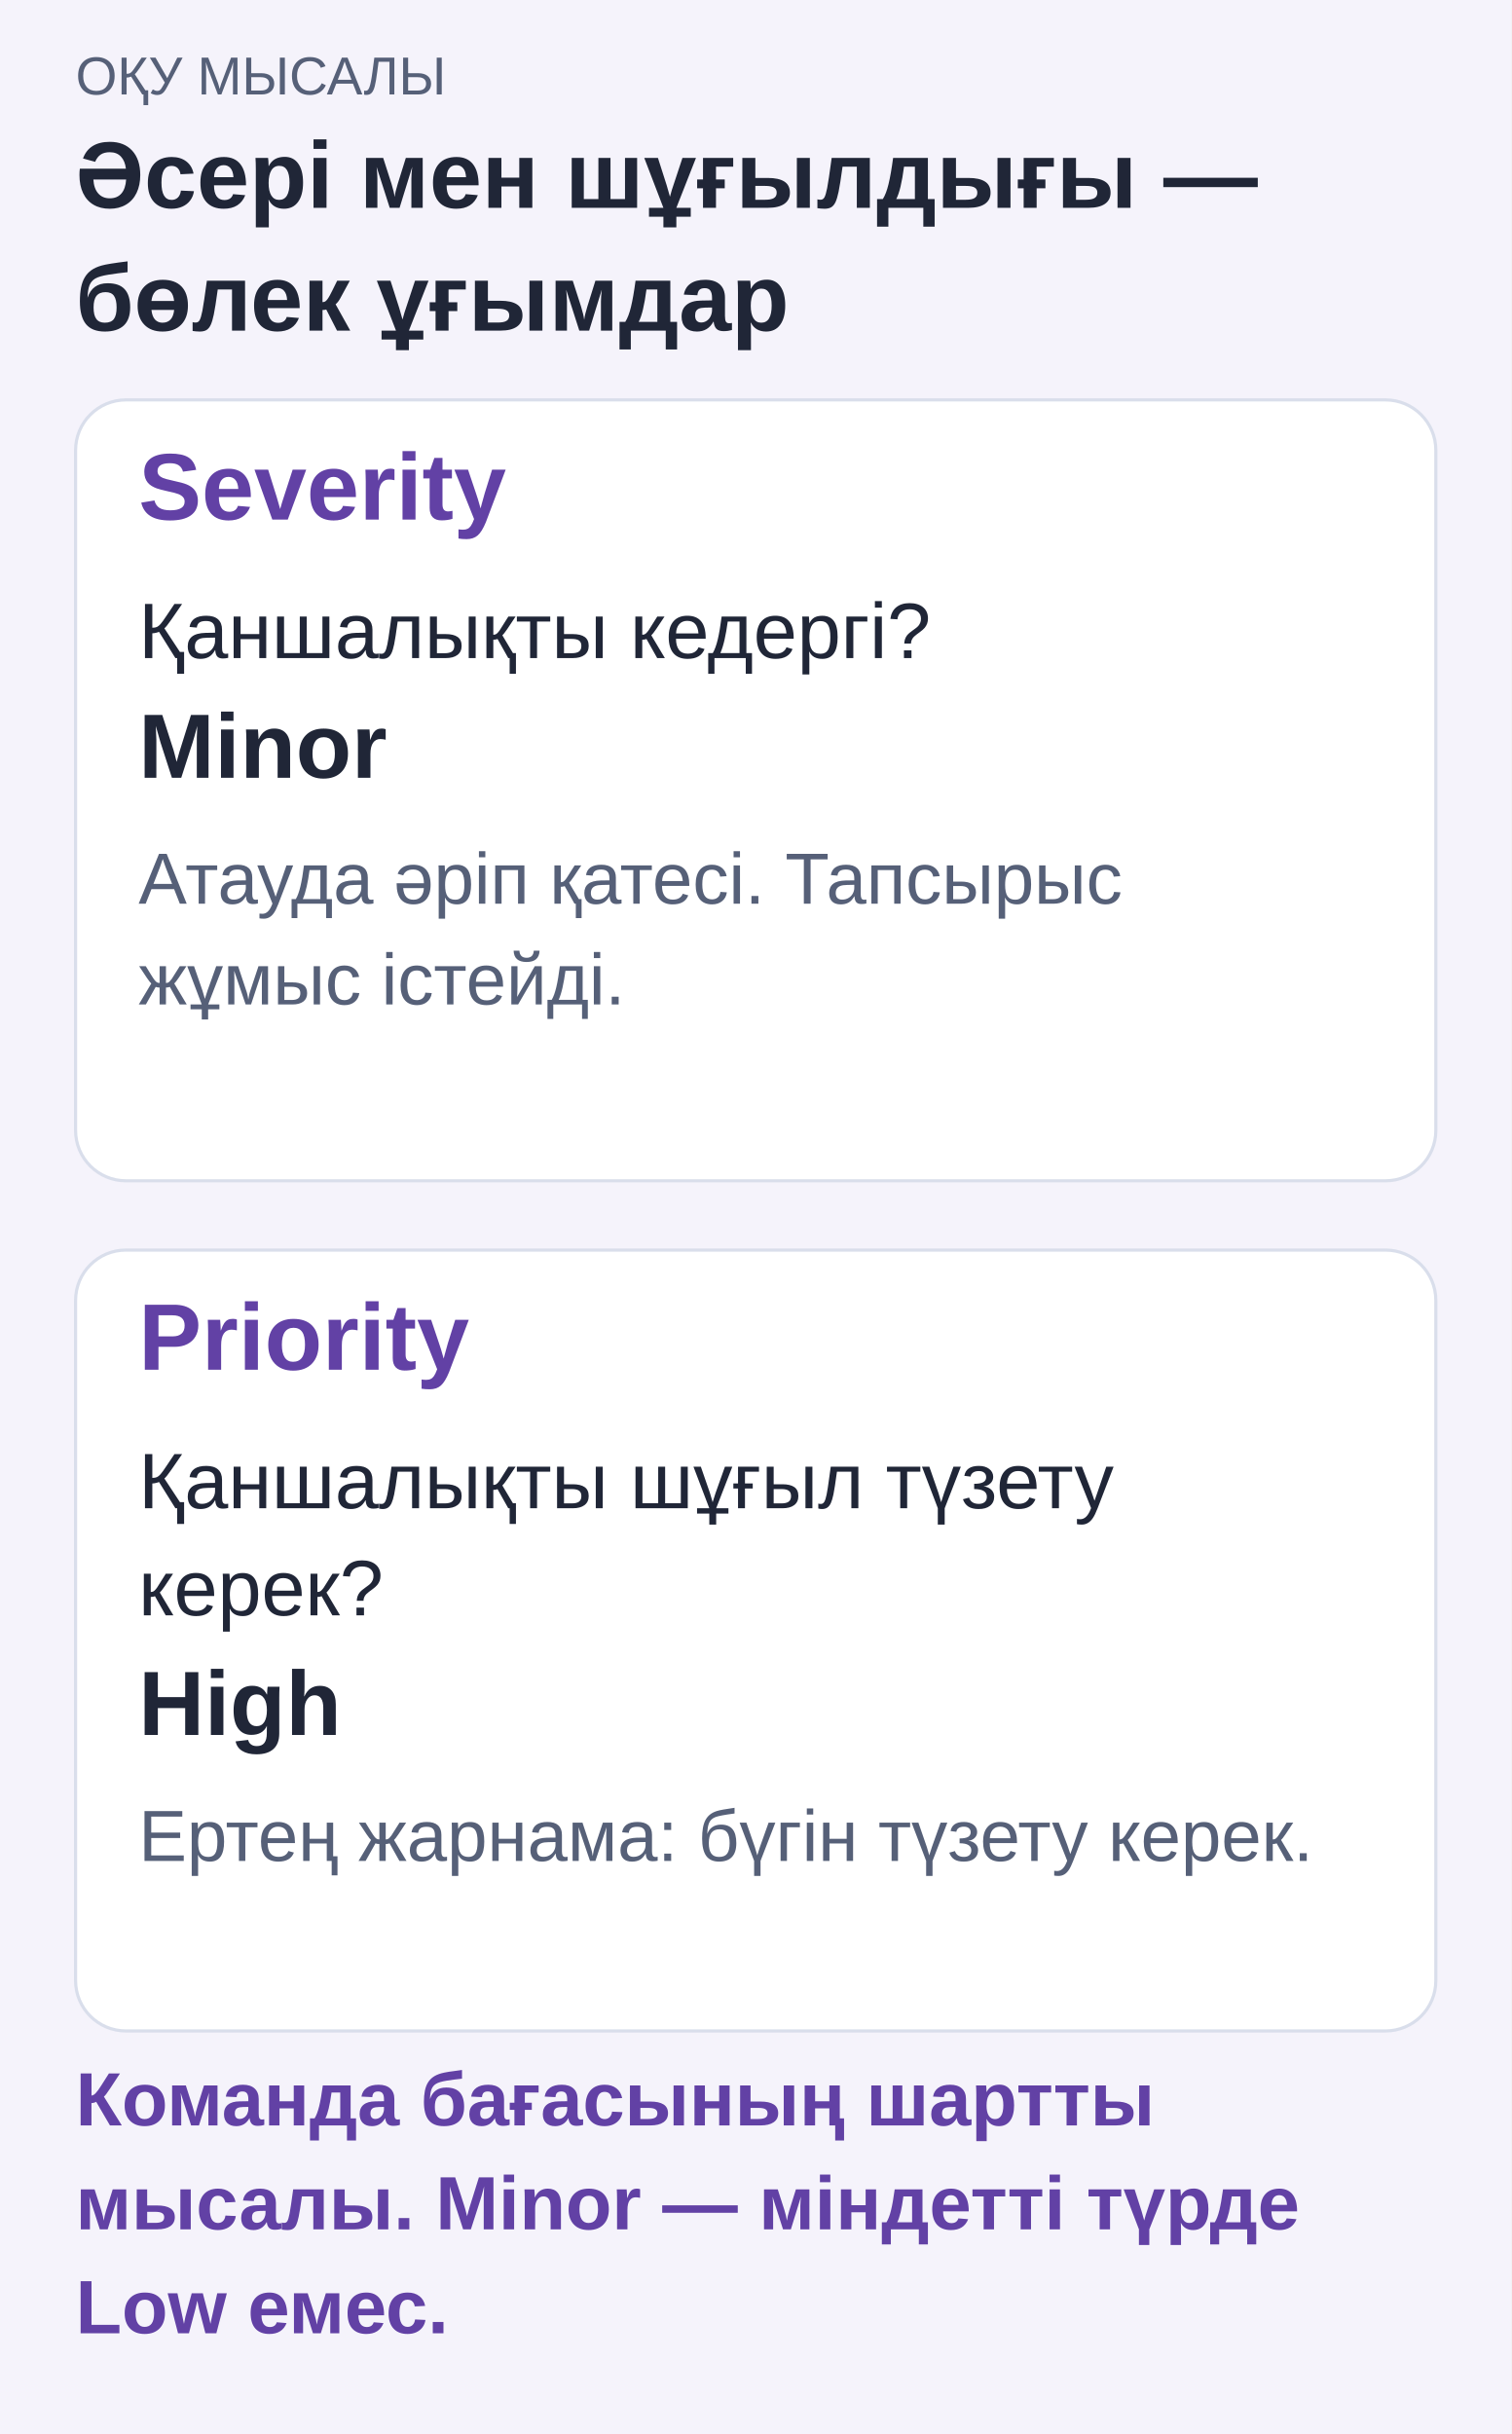
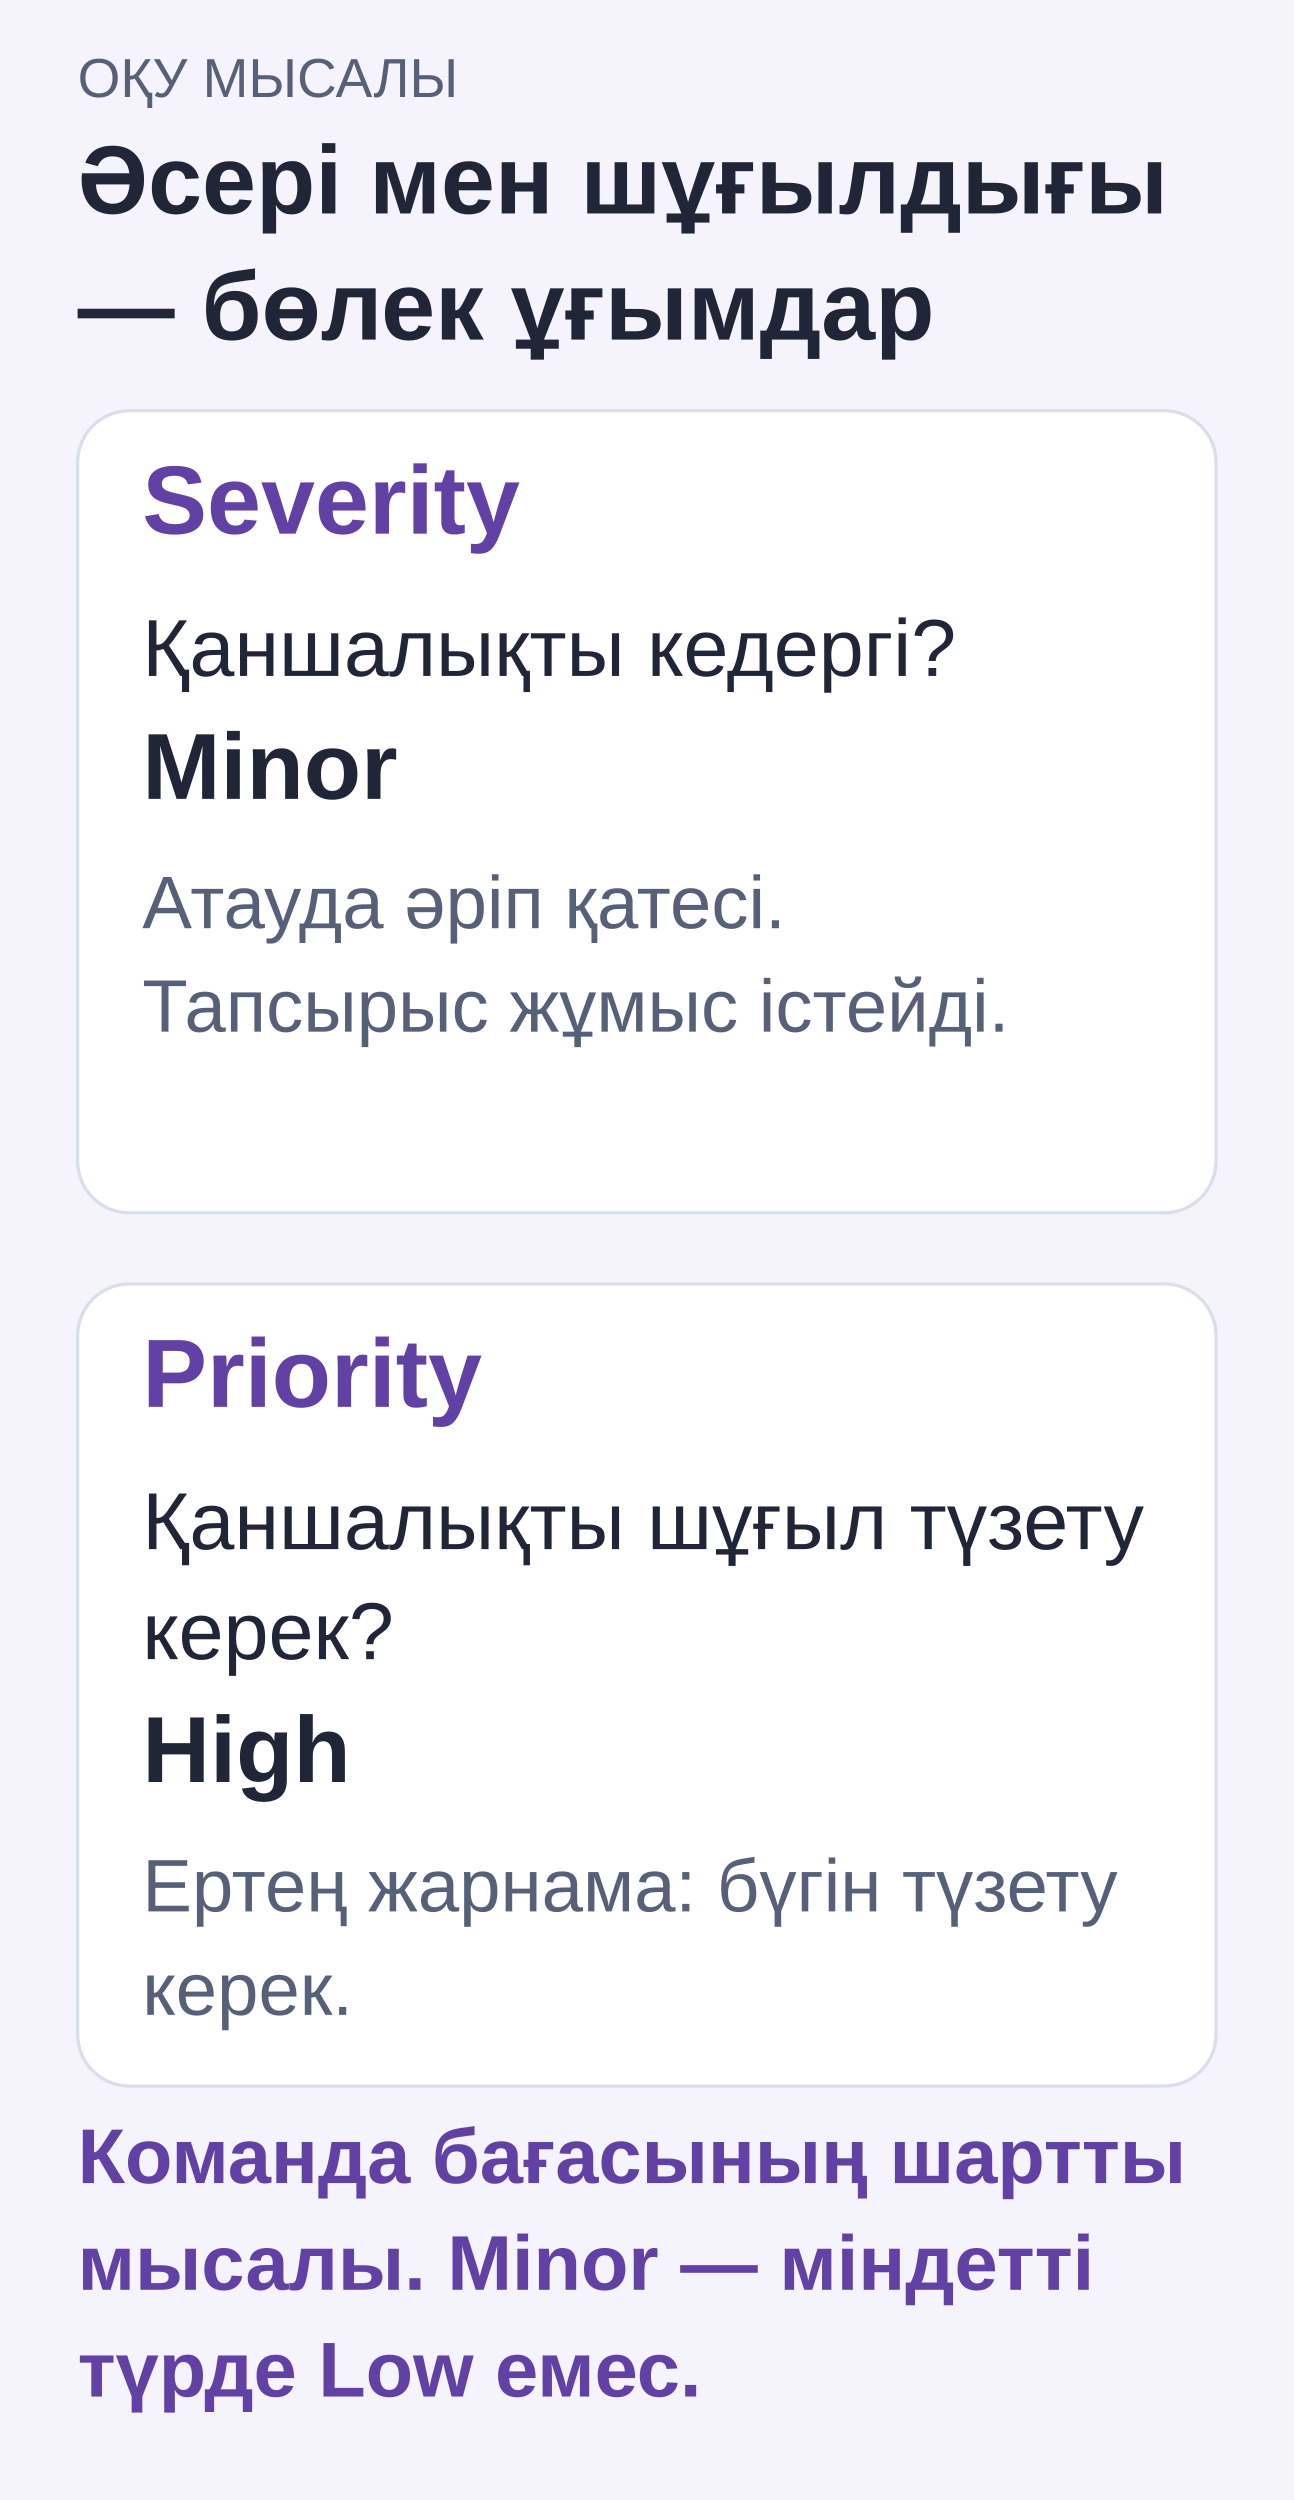
- <svg xmlns="http://www.w3.org/2000/svg" viewBox="0 0 480 773" role="img" font-family="Arial, sans-serif">
-   <rect x="0" y="0" width="480" height="773" rx="0" fill="#f5f3fb" stroke="none" />
+ <svg xmlns="http://www.w3.org/2000/svg" viewBox="0 0 400 773" role="img" font-family="Arial, sans-serif">
+   <rect x="0" y="0" width="400" height="773" rx="0" fill="#f5f3fb" stroke="none" />
  <text x="24" y="30" font-size="17" font-weight="400" fill="#566078">ОҚУ МЫСАЛЫ</text>
-   <text x="24" y="66" font-size="30" font-weight="700" fill="#202637">Әсері мен шұғылдығы —</text>
-   <text x="24" y="105" font-size="30" font-weight="700" fill="#202637">бөлек ұғымдар</text>
-   <rect x="24" y="127" width="432" height="248" rx="16" fill="#fff" stroke="#d9deeb" />
+   <text x="24" y="66" font-size="30" font-weight="700" fill="#202637">Әсері мен шұғылдығы</text>
+   <text x="24" y="105" font-size="30" font-weight="700" fill="#202637">— бөлек ұғымдар</text>
+   <rect x="24" y="127" width="352" height="248" rx="16" fill="#fff" stroke="#d9deeb" />
  <text x="44" y="165" font-size="30" font-weight="700" fill="#6241a5">Severity</text>
  <text x="44" y="209" font-size="25" font-weight="400" fill="#202637">Қаншалықты кедергі?</text>
  <text x="44" y="247" font-size="29" font-weight="700" fill="#202637">Minor</text>
-   <text x="44" y="287" font-size="23" font-weight="400" fill="#566078">Атауда әріп қатесі. Тапсырыс</text>
-   <text x="44" y="319" font-size="23" font-weight="400" fill="#566078">жұмыс істейді.</text>
-   <rect x="24" y="397" width="432" height="248" rx="16" fill="#fff" stroke="#d9deeb" />
+   <text x="44" y="287" font-size="23" font-weight="400" fill="#566078">Атауда әріп қатесі.</text>
+   <text x="44" y="319" font-size="23" font-weight="400" fill="#566078">Тапсырыс жұмыс істейді.</text>
+   <rect x="24" y="397" width="352" height="248" rx="16" fill="#fff" stroke="#d9deeb" />
  <text x="44" y="435" font-size="30" font-weight="700" fill="#6241a5">Priority</text>
  <text x="44" y="479" font-size="25" font-weight="400" fill="#202637">Қаншалықты шұғыл түзету</text>
  <text x="44" y="513" font-size="25" font-weight="400" fill="#202637">керек?</text>
  <text x="44" y="551" font-size="29" font-weight="700" fill="#202637">High</text>
-   <text x="44" y="591" font-size="23" font-weight="400" fill="#566078">Ертең жарнама: бүгін түзету керек.</text>
+   <text x="44" y="591" font-size="23" font-weight="400" fill="#566078">Ертең жарнама: бүгін түзету</text>
+   <text x="44" y="623" font-size="23" font-weight="400" fill="#566078">керек.</text>
  <text x="24" y="675" font-size="24" font-weight="700" fill="#6241a5">Команда бағасының шартты</text>
-   <text x="24" y="708" font-size="24" font-weight="700" fill="#6241a5">мысалы. Minor — міндетті түрде</text>
-   <text x="24" y="741" font-size="24" font-weight="700" fill="#6241a5">Low емес.</text>
+   <text x="24" y="708" font-size="24" font-weight="700" fill="#6241a5">мысалы. Minor — міндетті</text>
+   <text x="24" y="741" font-size="24" font-weight="700" fill="#6241a5">түрде Low емес.</text>
</svg>
